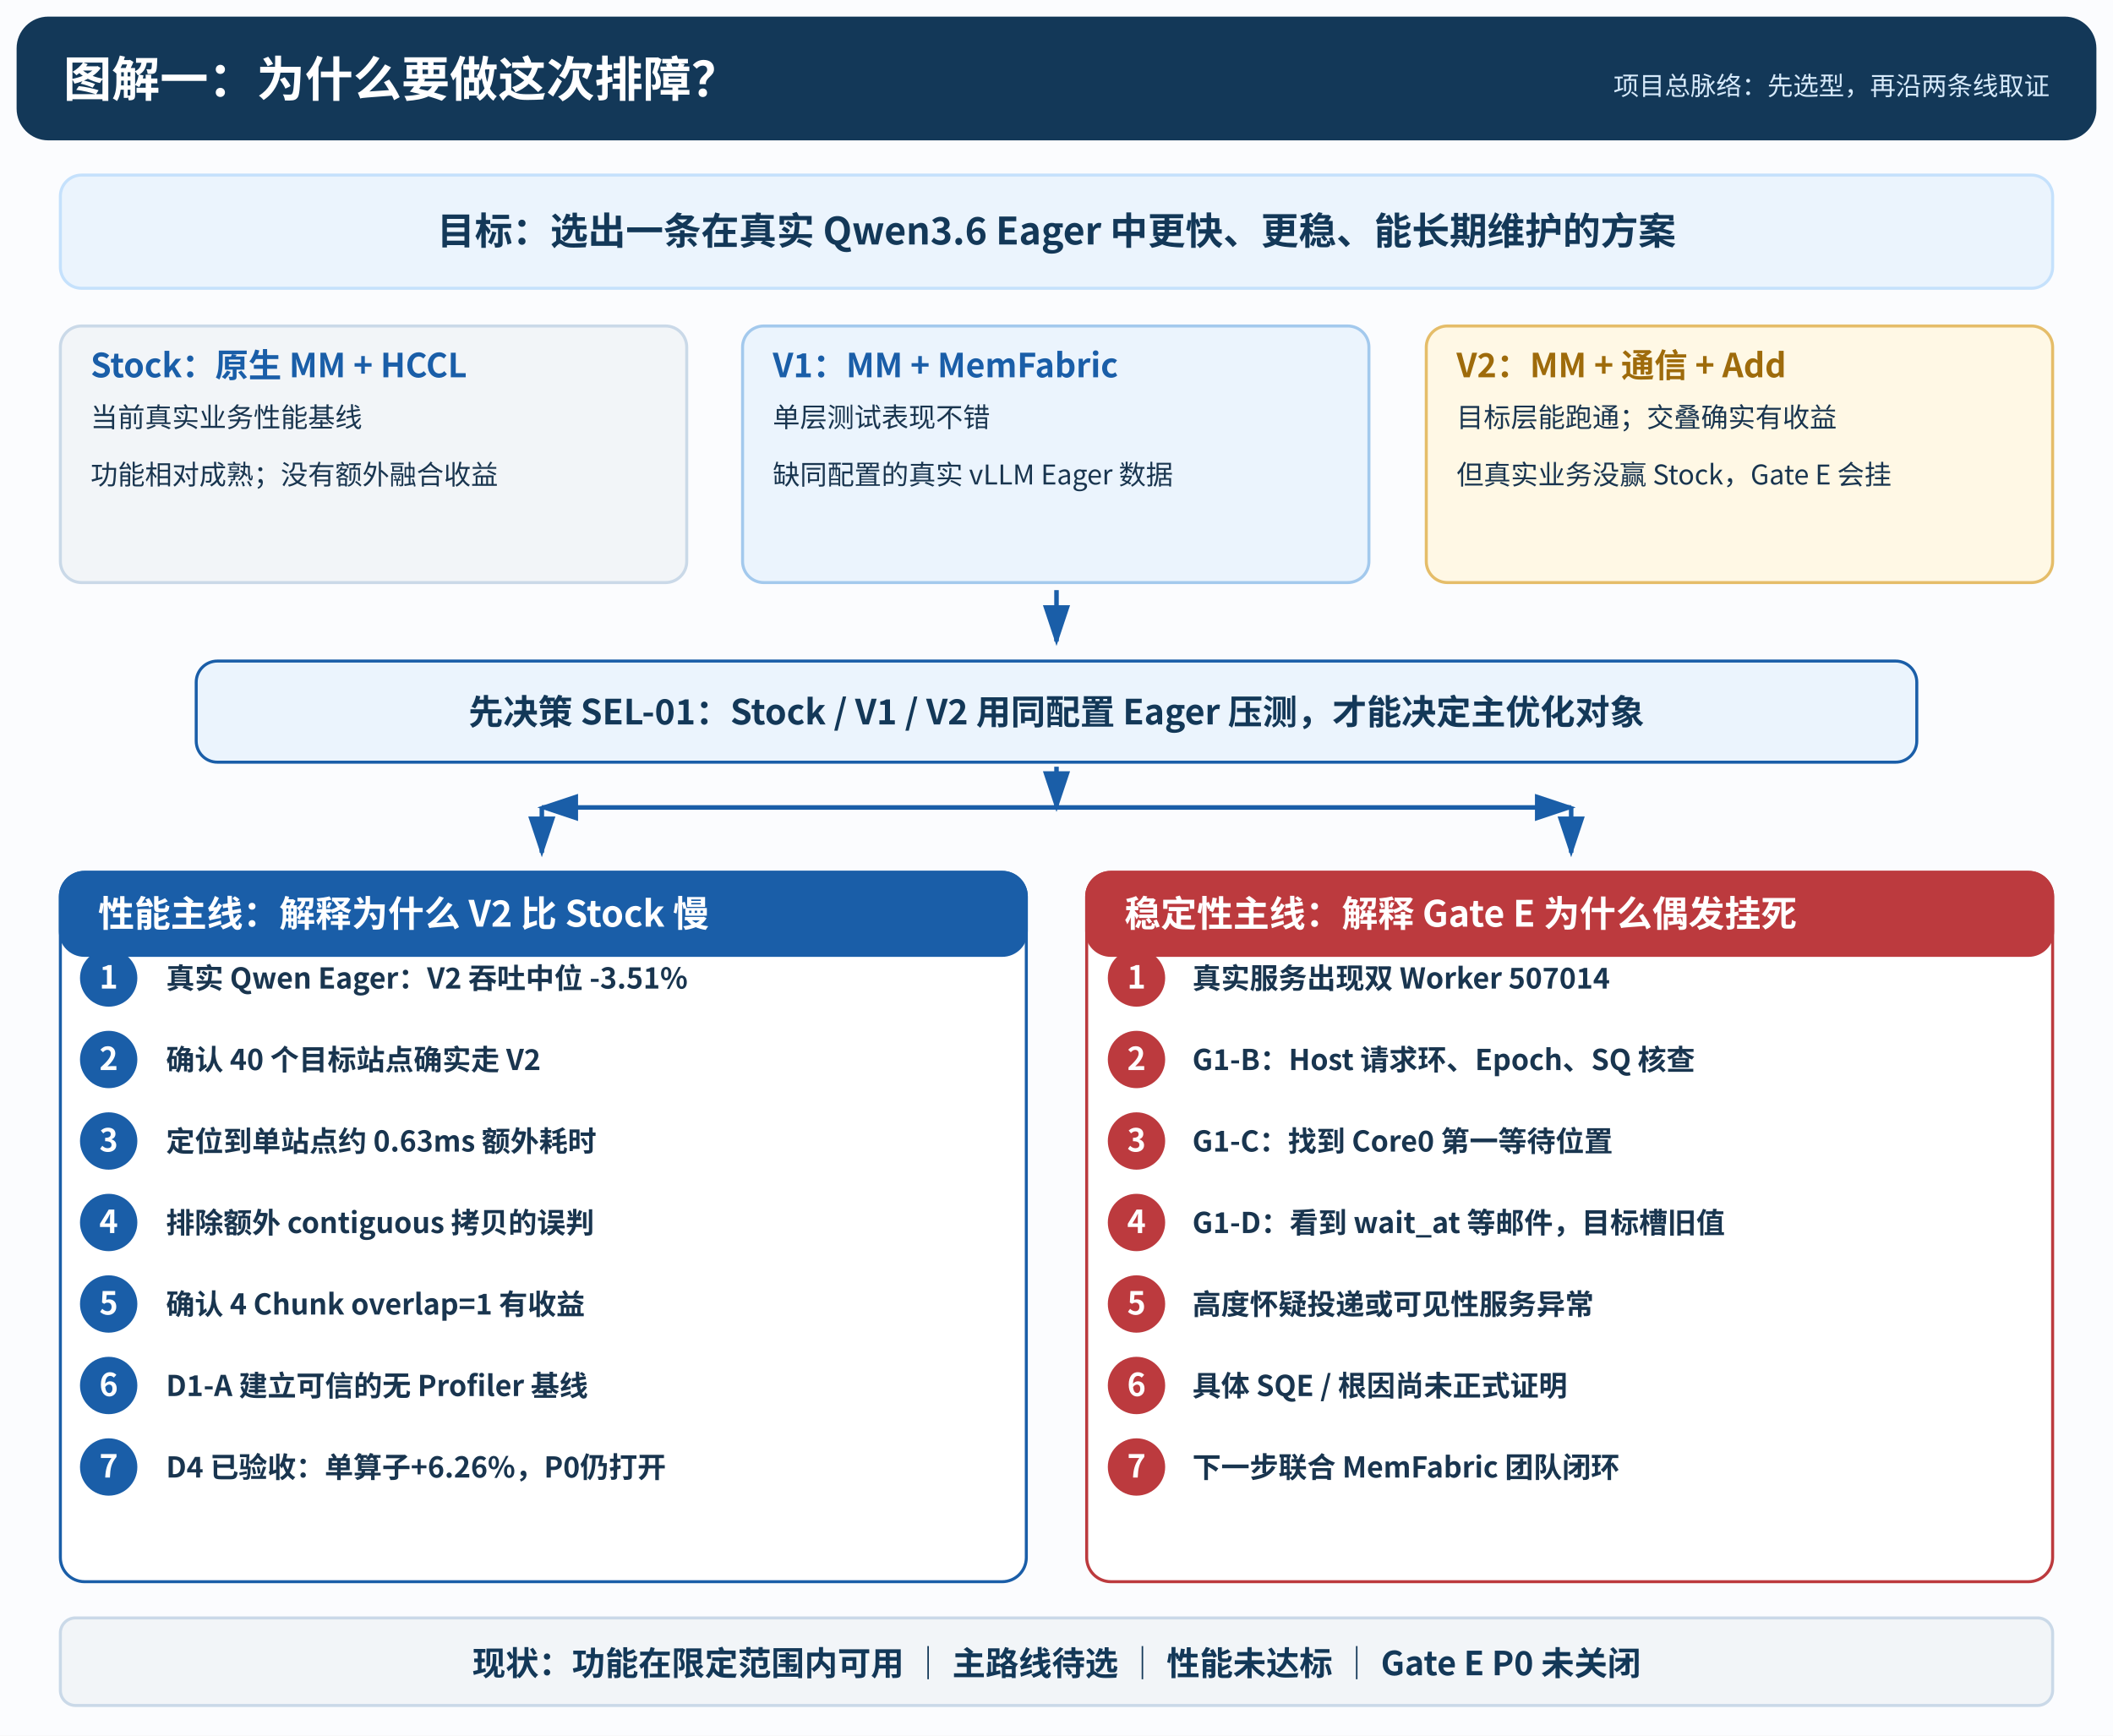
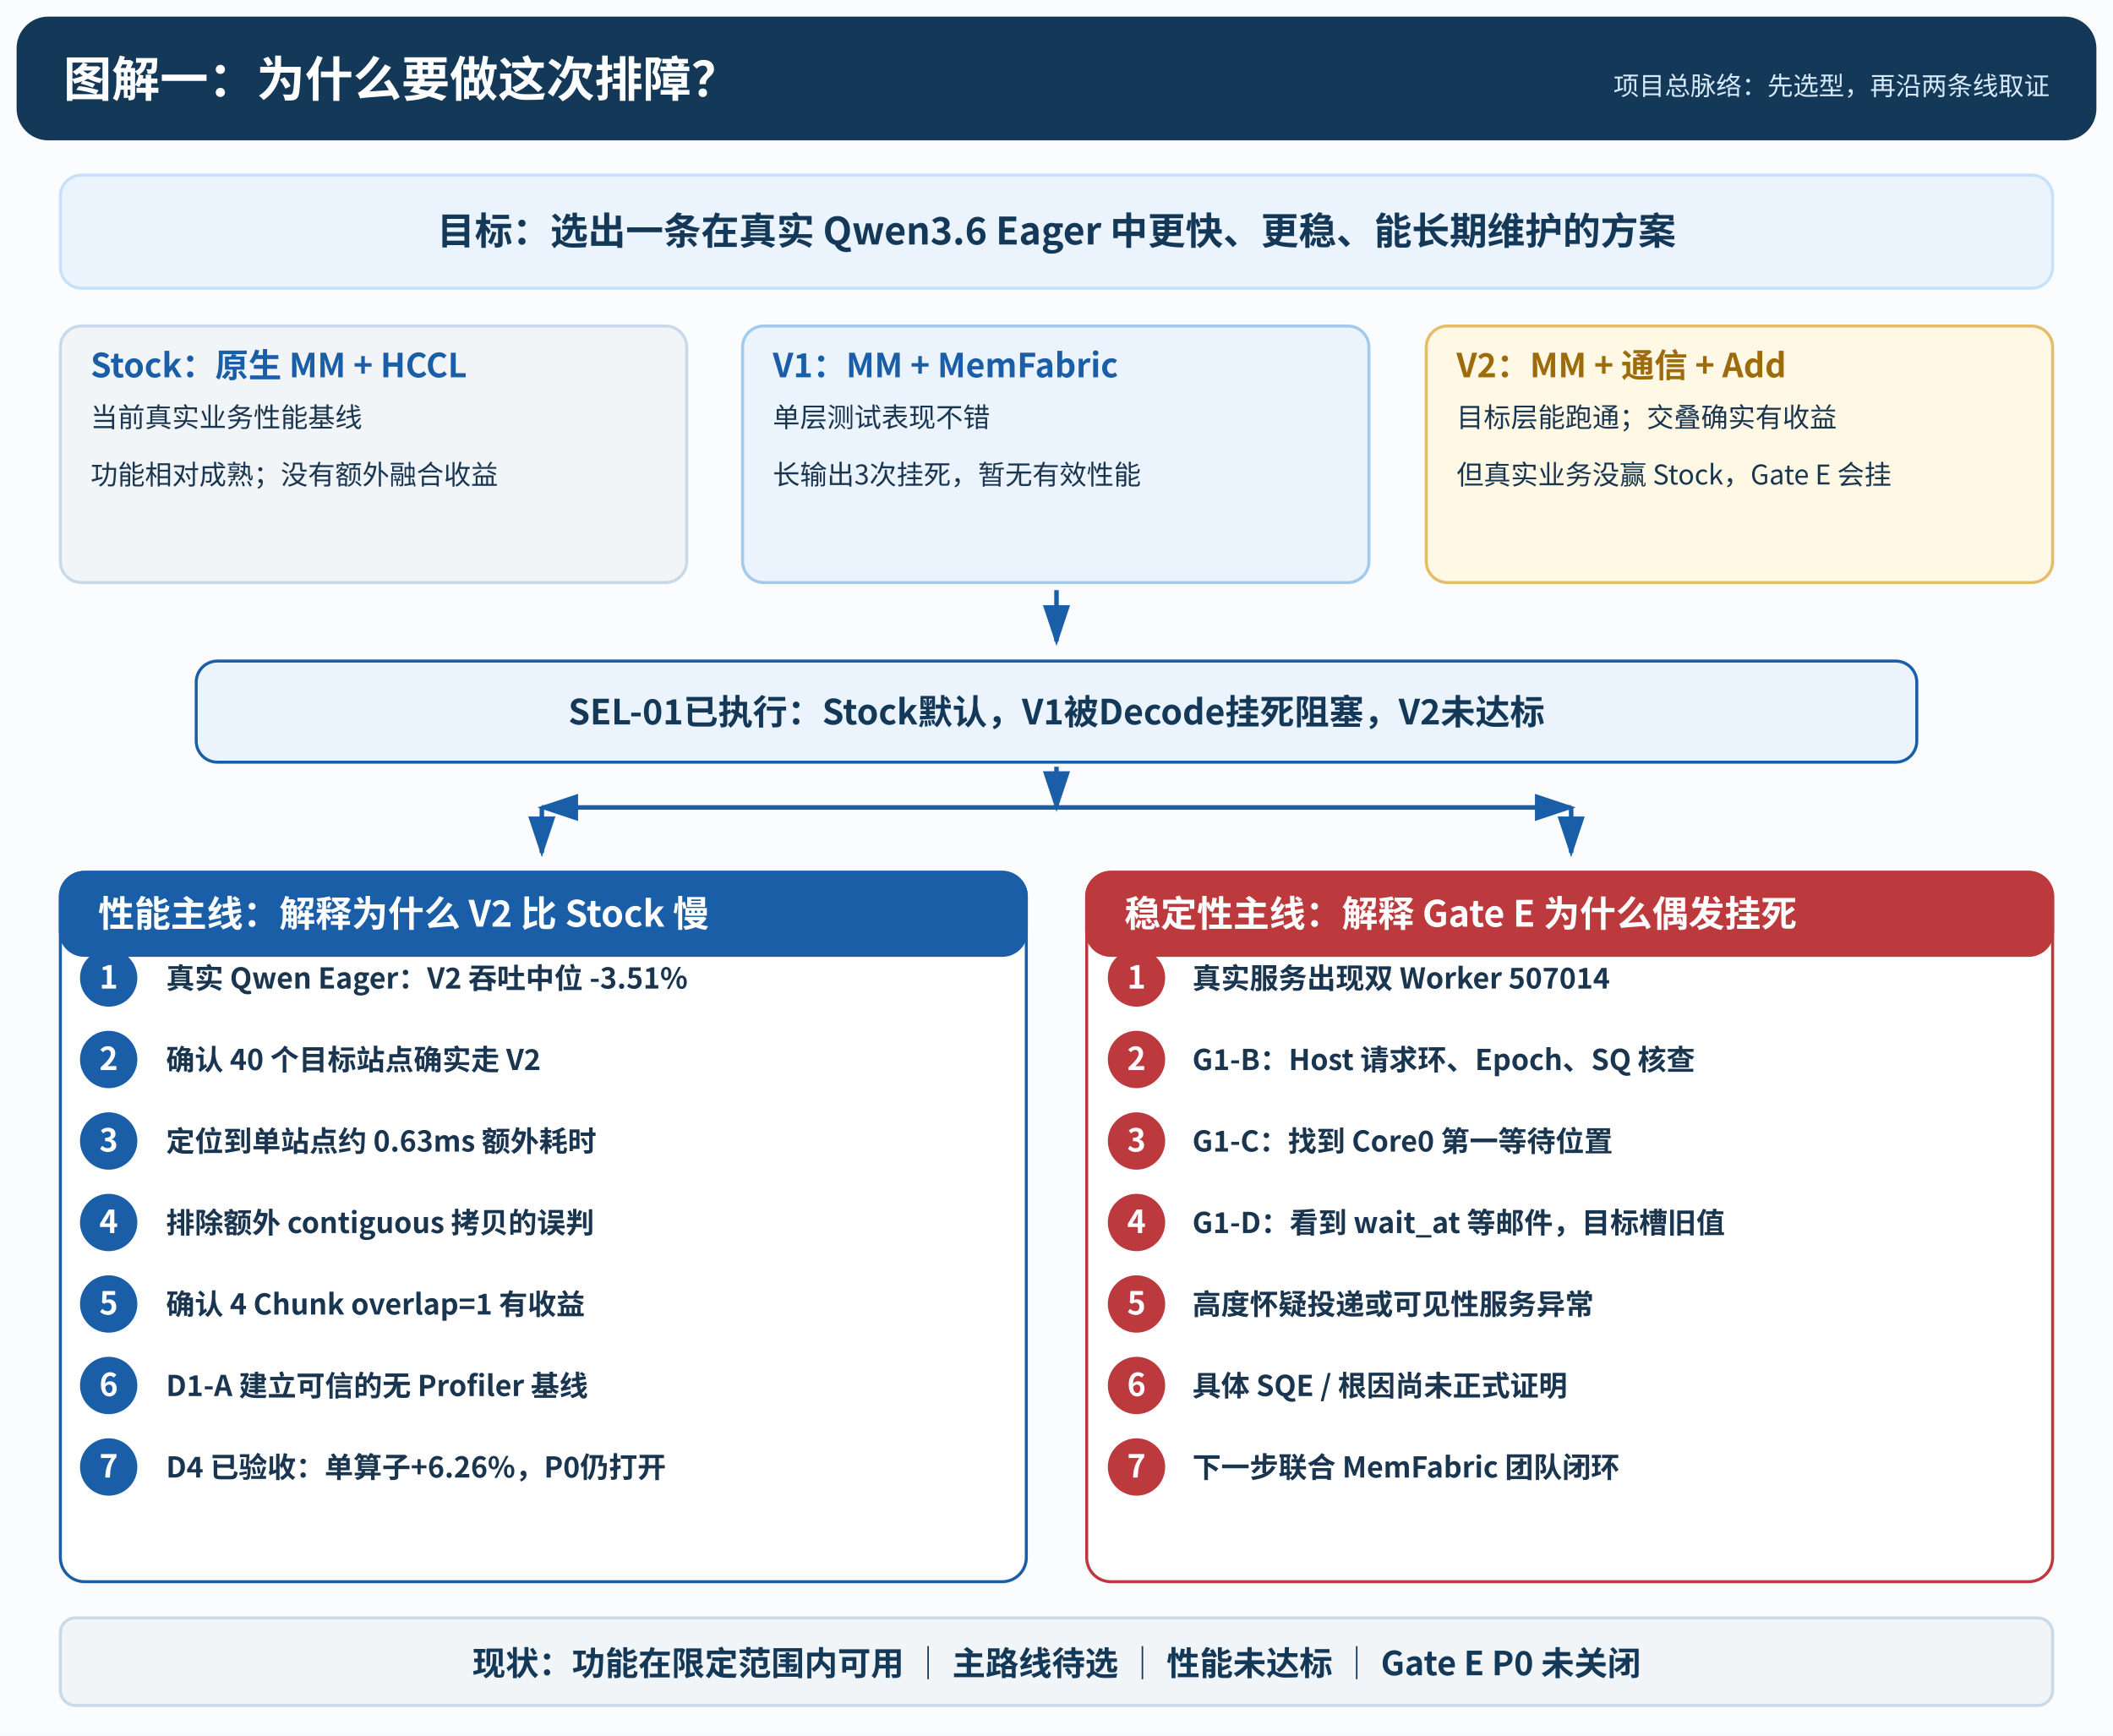
<svg xmlns="http://www.w3.org/2000/svg" width="1400" height="1150" viewBox="0 0 1400 1150" role="img">
  <defs>
    <marker id="arrow" markerWidth="10" markerHeight="10" refX="8" refY="3" orient="auto">
      <path d="M0,0 L0,6 L9,3 z" fill="#1A5EA8" />
    </marker>
  </defs>
  <rect x="0" y="0" width="1400" height="1150" fill="#FBFCFE" />
  <g font-family="Noto Sans CJK SC, Source Han Sans SC, Microsoft YaHei, PingFang SC, Arial, sans-serif">
    <rect x="12" y="12" width="1376" height="80" rx="20" fill="#133858" stroke="#133858" stroke-width="2" />
    <text x="42" y="64" fill="#FFFFFF" font-size="32" font-weight="700" text-anchor="start">图解一：为什么要做这次排障？</text>
    <text x="1358" y="63" fill="#D7EAFB" font-size="17" font-weight="500" text-anchor="end">项目总脉络：先选型，再沿两条线取证</text>
    <rect x="40" y="116" width="1320" height="75" rx="14" fill="#EBF4FD" stroke="#C5E1FC" stroke-width="2" />
    <text x="700" y="162" fill="#133858" font-size="25" font-weight="700" text-anchor="middle">目标：选出一条在真实 Qwen3.6 Eager 中更快、更稳、能长期维护的方案</text>
    <rect x="40" y="216" width="415" height="170" rx="14" fill="#F2F5F8" stroke="#CAD9E8" stroke-width="2" />
    <text x="60" y="250" fill="#1A5EA8" font-size="22" font-weight="700" text-anchor="start">Stock：原生 MM + HCCL</text>
    <text x="60" y="283" fill="#19354F" font-size="18" font-weight="450" text-anchor="start">当前真实业务性能基线</text>
    <text x="60" y="321" fill="#19354F" font-size="18" font-weight="450" text-anchor="start">功能相对成熟；没有额外融合收益</text>
    <rect x="492" y="216" width="415" height="170" rx="14" fill="#EBF4FD" stroke="#A3C9ED" stroke-width="2" />
    <text x="512" y="250" fill="#1A5EA8" font-size="22" font-weight="700" text-anchor="start">V1：MM + MemFabric</text>
    <text x="512" y="283" fill="#19354F" font-size="18" font-weight="450" text-anchor="start">单层测试表现不错</text>
-     <text x="512" y="321" fill="#19354F" font-size="18" font-weight="450" text-anchor="start">缺同配置的真实 vLLM Eager 数据</text>
+     <text x="512" y="321" fill="#19354F" font-size="18" font-weight="450" text-anchor="start">长输出3次挂死，暂无有效性能</text>
    <rect x="945" y="216" width="415" height="170" rx="14" fill="#FFF8E5" stroke="#E5BD69" stroke-width="2" />
    <text x="965" y="250" fill="#9E6B0B" font-size="22" font-weight="700" text-anchor="start">V2：MM + 通信 + Add</text>
    <text x="965" y="283" fill="#19354F" font-size="18" font-weight="450" text-anchor="start">目标层能跑通；交叠确实有收益</text>
    <text x="965" y="321" fill="#19354F" font-size="18" font-weight="450" text-anchor="start">但真实业务没赢 Stock，Gate E 会挂</text>
    <path d="M700 391 L700 425" fill="none" stroke="#1A5EA8" stroke-width="3" marker-end="url(#arrow)" />
    <rect x="130" y="438" width="1140" height="67" rx="14" fill="#EBF4FD" stroke="#1A5EA8" stroke-width="2" />
-     <text x="700" y="480" fill="#133858" font-size="23" font-weight="700" text-anchor="middle">先决策 SEL-01：Stock / V1 / V2 用同配置 Eager 压测，才能决定主优化对象</text>
+     <text x="700" y="480" fill="#133858" font-size="23" font-weight="700" text-anchor="middle">SEL-01已执行：Stock默认，V1被Decode挂死阻塞，V2未达标</text>
    <path d="M700 508 L700 535" fill="none" stroke="#1A5EA8" stroke-width="3" marker-end="url(#arrow)" />
    <path d="M700 535 L359 535" fill="none" stroke="#1A5EA8" stroke-width="3" marker-end="url(#arrow)" />
    <path d="M700 535 L1041 535" fill="none" stroke="#1A5EA8" stroke-width="3" marker-end="url(#arrow)" />
    <path d="M359 535 L359 565" fill="none" stroke="#1A5EA8" stroke-width="3" marker-end="url(#arrow)" />
    <path d="M1041 535 L1041 565" fill="none" stroke="#1A5EA8" stroke-width="3" marker-end="url(#arrow)" />
    <rect x="40" y="578" width="640" height="470" rx="16" fill="#FFFFFF" stroke="#1A5EA8" stroke-width="2" />
    <rect x="40" y="578" width="640" height="55" rx="16" fill="#1A5EA8" stroke="#1A5EA8" stroke-width="2" />
    <text x="65" y="614" fill="#FFFFFF" font-size="24" font-weight="700" text-anchor="start">性能主线：解释为什么 V2 比 Stock 慢</text>
    <circle cx="72" cy="648" r="19" fill="#1A5EA8" />
    <text x="72" y="655" fill="#FFFFFF" font-size="21" font-weight="700" text-anchor="middle">1</text>
    <text x="110" y="655" fill="#19354F" font-size="19" font-weight="550" text-anchor="start">真实 Qwen Eager：V2 吞吐中位 -3.51%</text>
    <circle cx="72" cy="702" r="19" fill="#1A5EA8" />
    <text x="72" y="709" fill="#FFFFFF" font-size="21" font-weight="700" text-anchor="middle">2</text>
    <text x="110" y="709" fill="#19354F" font-size="19" font-weight="550" text-anchor="start">确认 40 个目标站点确实走 V2</text>
    <circle cx="72" cy="756" r="19" fill="#1A5EA8" />
    <text x="72" y="763" fill="#FFFFFF" font-size="21" font-weight="700" text-anchor="middle">3</text>
    <text x="110" y="763" fill="#19354F" font-size="19" font-weight="550" text-anchor="start">定位到单站点约 0.63ms 额外耗时</text>
    <circle cx="72" cy="810" r="19" fill="#1A5EA8" />
    <text x="72" y="817" fill="#FFFFFF" font-size="21" font-weight="700" text-anchor="middle">4</text>
    <text x="110" y="817" fill="#19354F" font-size="19" font-weight="550" text-anchor="start">排除额外 contiguous 拷贝的误判</text>
    <circle cx="72" cy="864" r="19" fill="#1A5EA8" />
    <text x="72" y="871" fill="#FFFFFF" font-size="21" font-weight="700" text-anchor="middle">5</text>
    <text x="110" y="871" fill="#19354F" font-size="19" font-weight="550" text-anchor="start">确认 4 Chunk overlap=1 有收益</text>
    <circle cx="72" cy="918" r="19" fill="#1A5EA8" />
    <text x="72" y="925" fill="#FFFFFF" font-size="21" font-weight="700" text-anchor="middle">6</text>
    <text x="110" y="925" fill="#19354F" font-size="19" font-weight="550" text-anchor="start">D1-A 建立可信的无 Profiler 基线</text>
    <circle cx="72" cy="972" r="19" fill="#1A5EA8" />
    <text x="72" y="979" fill="#FFFFFF" font-size="21" font-weight="700" text-anchor="middle">7</text>
    <text x="110" y="979" fill="#19354F" font-size="19" font-weight="550" text-anchor="start">D4 已验收：单算子+6.26%，P0仍打开</text>
    <rect x="720" y="578" width="640" height="470" rx="16" fill="#FFFFFF" stroke="#BC3A3E" stroke-width="2" />
    <rect x="720" y="578" width="640" height="55" rx="16" fill="#BC3A3E" stroke="#BC3A3E" stroke-width="2" />
    <text x="745" y="614" fill="#FFFFFF" font-size="24" font-weight="700" text-anchor="start">稳定性主线：解释 Gate E 为什么偶发挂死</text>
    <circle cx="753" cy="648" r="19" fill="#BC3A3E" />
    <text x="753" y="655" fill="#FFFFFF" font-size="21" font-weight="700" text-anchor="middle">1</text>
    <text x="790" y="655" fill="#19354F" font-size="19" font-weight="550" text-anchor="start">真实服务出现双 Worker 507014</text>
    <circle cx="753" cy="702" r="19" fill="#BC3A3E" />
    <text x="753" y="709" fill="#FFFFFF" font-size="21" font-weight="700" text-anchor="middle">2</text>
    <text x="790" y="709" fill="#19354F" font-size="19" font-weight="550" text-anchor="start">G1-B：Host 请求环、Epoch、SQ 核查</text>
    <circle cx="753" cy="756" r="19" fill="#BC3A3E" />
    <text x="753" y="763" fill="#FFFFFF" font-size="21" font-weight="700" text-anchor="middle">3</text>
    <text x="790" y="763" fill="#19354F" font-size="19" font-weight="550" text-anchor="start">G1-C：找到 Core0 第一等待位置</text>
    <circle cx="753" cy="810" r="19" fill="#BC3A3E" />
    <text x="753" y="817" fill="#FFFFFF" font-size="21" font-weight="700" text-anchor="middle">4</text>
    <text x="790" y="817" fill="#19354F" font-size="19" font-weight="550" text-anchor="start">G1-D：看到 wait_at 等邮件，目标槽旧值</text>
    <circle cx="753" cy="864" r="19" fill="#BC3A3E" />
    <text x="753" y="871" fill="#FFFFFF" font-size="21" font-weight="700" text-anchor="middle">5</text>
    <text x="790" y="871" fill="#19354F" font-size="19" font-weight="550" text-anchor="start">高度怀疑投递或可见性服务异常</text>
    <circle cx="753" cy="918" r="19" fill="#BC3A3E" />
    <text x="753" y="925" fill="#FFFFFF" font-size="21" font-weight="700" text-anchor="middle">6</text>
    <text x="790" y="925" fill="#19354F" font-size="19" font-weight="550" text-anchor="start">具体 SQE / 根因尚未正式证明</text>
    <circle cx="753" cy="972" r="19" fill="#BC3A3E" />
    <text x="753" y="979" fill="#FFFFFF" font-size="21" font-weight="700" text-anchor="middle">7</text>
    <text x="790" y="979" fill="#19354F" font-size="19" font-weight="550" text-anchor="start">下一步联合 MemFabric 团队闭环</text>
    <rect x="40" y="1072" width="1320" height="58" rx="10" fill="#F2F5F8" stroke="#CAD9E8" stroke-width="2" />
    <text x="700" y="1110" fill="#133858" font-size="22" font-weight="650" text-anchor="middle">现状：功能在限定范围内可用 ｜ 主路线待选 ｜ 性能未达标 ｜ Gate E P0 未关闭</text>
  </g>
</svg>
